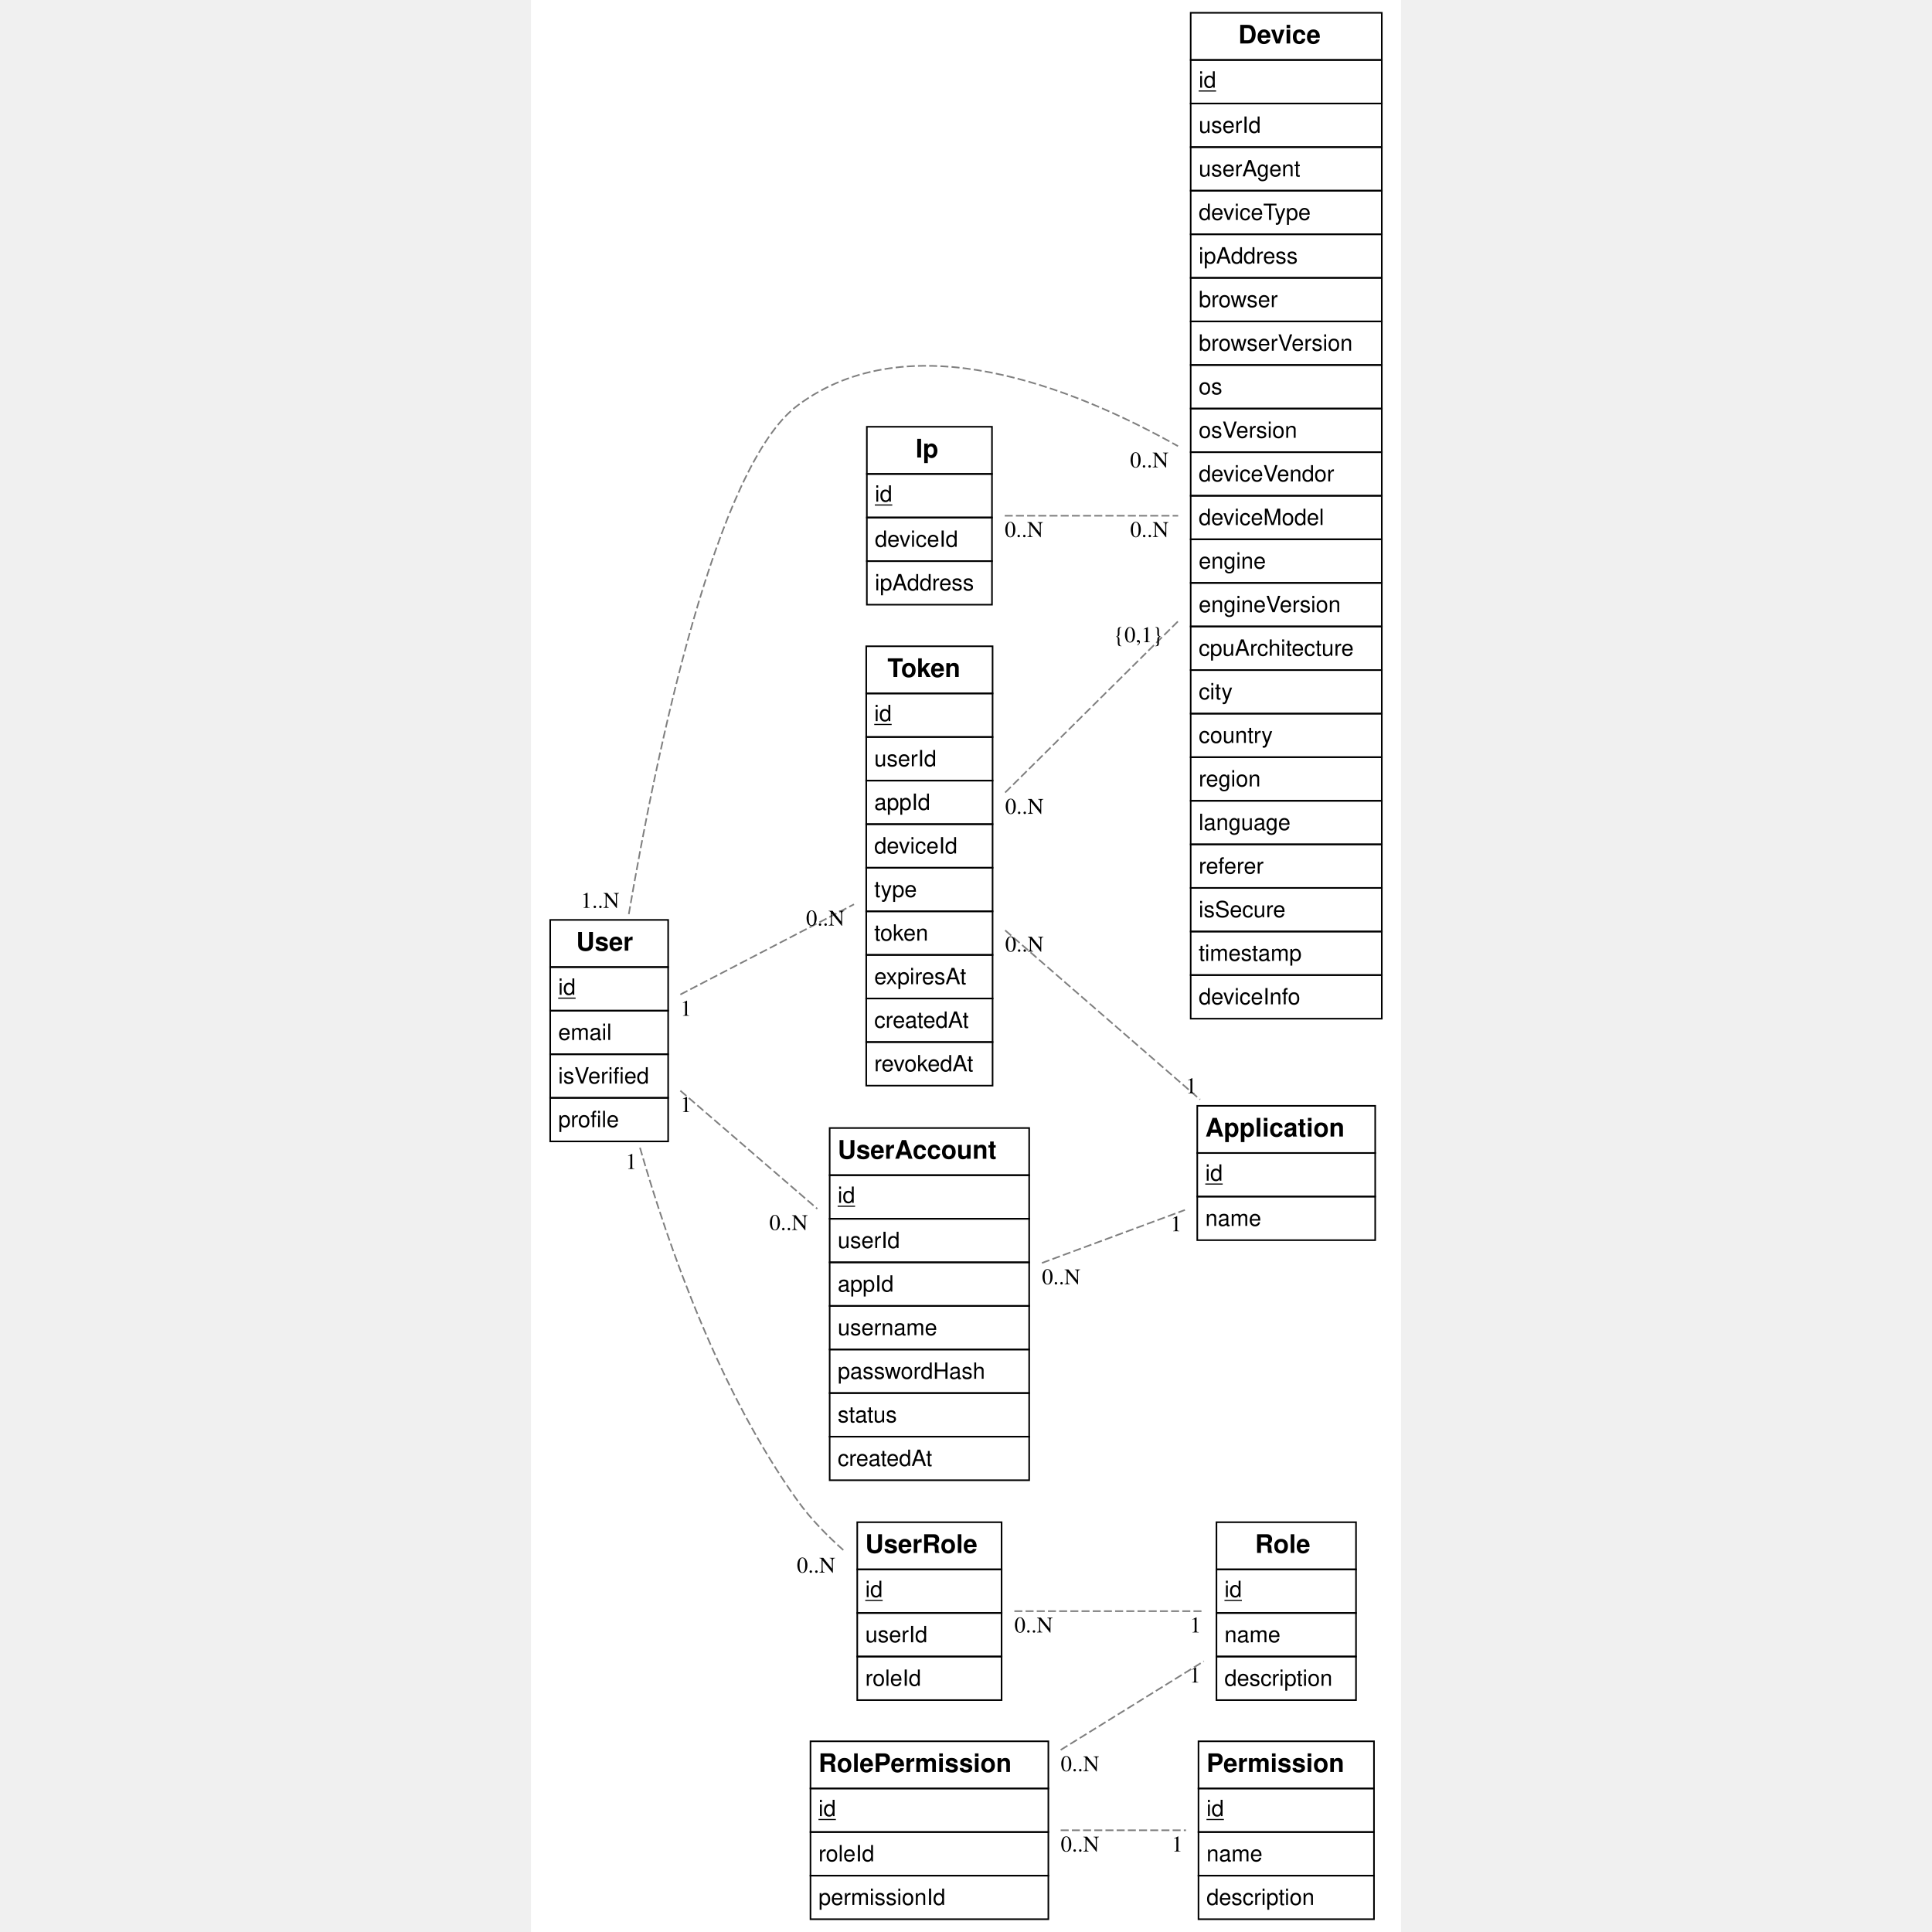
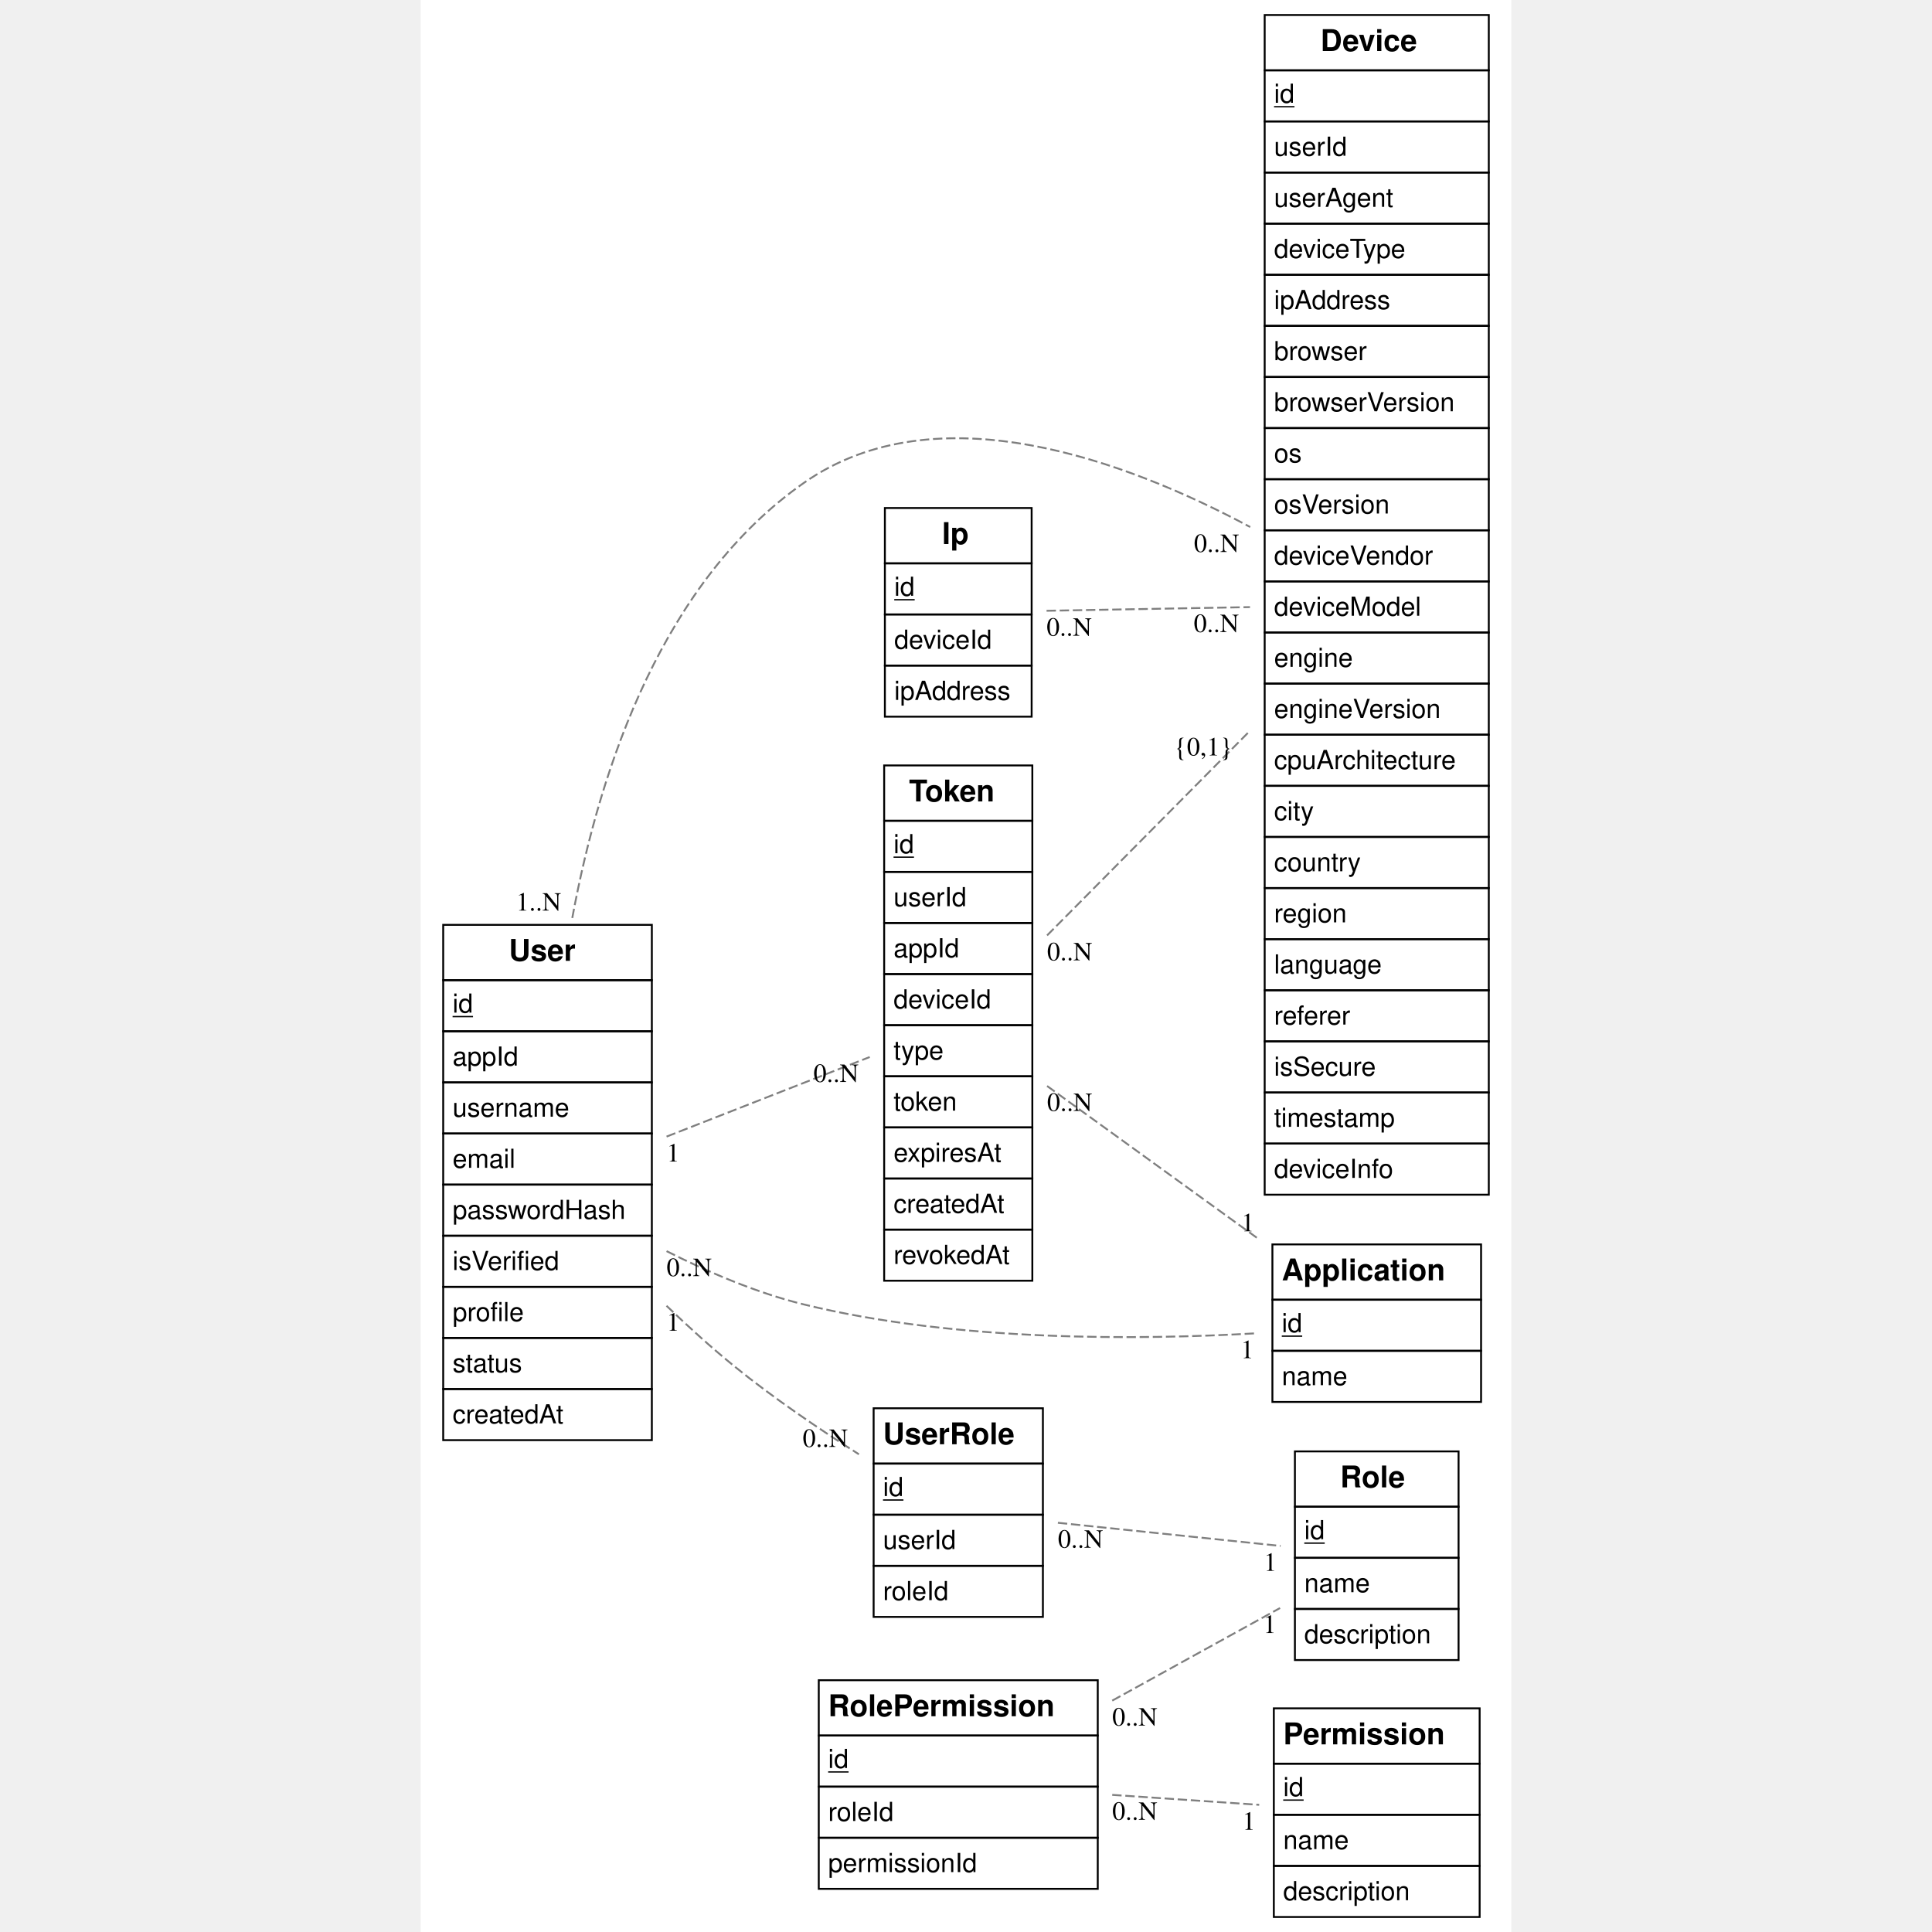
- <svg xmlns="http://www.w3.org/2000/svg" width="1208pt" height="1208pt" viewBox="0.00 0.00 544.00 1208.12">
-   <g id="graph0" class="graph" transform="scale(1 1) rotate(0) translate(4 1204.12)">
-     <polygon fill="white" stroke="none" points="-4,4 -4,-1204.12 540,-1204.12 540,4 -4,4" />
+ <svg xmlns="http://www.w3.org/2000/svg" width="1030pt" height="1030pt" viewBox="0.00 0.00 581.50 1030.12">
+   <g id="graph0" class="graph" transform="scale(1 1) rotate(0) translate(4 1026.12)">
+     <polygon fill="white" stroke="none" points="-4,4 -4,-1026.12 577.5,-1026.12 577.5,4 -4,4" />
    <g id="node1" class="node">
-       <polygon fill="none" stroke="black" points="8,-599.38 8,-628.88 81.75,-628.88 81.75,-599.38 8,-599.38" />
-       <text text-anchor="start" x="24.25" y="-609.67" font-family="Helvetica,sans-Serif" font-weight="bold" font-size="16.00">User</text>
-       <polygon fill="none" stroke="black" points="8,-572.12 8,-599.38 81.75,-599.38 81.75,-572.12 8,-572.12" />
-       <text text-anchor="start" x="13" y="-582.08" font-family="Helvetica,sans-Serif" text-decoration="underline" font-size="14.00">id</text>
-       <polygon fill="none" stroke="black" points="8,-544.88 8,-572.12 81.75,-572.12 81.75,-544.88 8,-544.88" />
-       <text text-anchor="start" x="13" y="-553.83" font-family="Helvetica,sans-Serif" font-size="14.00">email</text>
-       <polygon fill="none" stroke="black" points="8,-517.62 8,-544.88 81.75,-544.88 81.75,-517.62 8,-517.62" />
-       <text text-anchor="start" x="13" y="-526.58" font-family="Helvetica,sans-Serif" font-size="14.00">isVerified</text>
-       <polygon fill="none" stroke="black" points="8,-490.38 8,-517.62 81.75,-517.62 81.75,-490.38 8,-490.38" />
-       <text text-anchor="start" x="13" y="-499.32" font-family="Helvetica,sans-Serif" font-size="14.00">profile</text>
+       <polygon fill="none" stroke="black" points="8,-503.5 8,-533 119.25,-533 119.25,-503.5 8,-503.5" />
+       <text text-anchor="start" x="43" y="-513.8" font-family="Helvetica,sans-Serif" font-weight="bold" font-size="16.00">User</text>
+       <polygon fill="none" stroke="black" points="8,-476.25 8,-503.5 119.25,-503.5 119.25,-476.25 8,-476.25" />
+       <text text-anchor="start" x="13" y="-486.2" font-family="Helvetica,sans-Serif" text-decoration="underline" font-size="14.00">id</text>
+       <polygon fill="none" stroke="black" points="8,-449 8,-476.25 119.25,-476.25 119.25,-449 8,-449" />
+       <text text-anchor="start" x="13" y="-457.95" font-family="Helvetica,sans-Serif" font-size="14.00">appId</text>
+       <polygon fill="none" stroke="black" points="8,-421.75 8,-449 119.25,-449 119.25,-421.75 8,-421.75" />
+       <text text-anchor="start" x="13" y="-430.7" font-family="Helvetica,sans-Serif" font-size="14.00">username</text>
+       <polygon fill="none" stroke="black" points="8,-394.5 8,-421.75 119.25,-421.75 119.25,-394.5 8,-394.5" />
+       <text text-anchor="start" x="13" y="-403.45" font-family="Helvetica,sans-Serif" font-size="14.00">email</text>
+       <polygon fill="none" stroke="black" points="8,-367.25 8,-394.5 119.25,-394.5 119.25,-367.25 8,-367.25" />
+       <text text-anchor="start" x="13" y="-376.2" font-family="Helvetica,sans-Serif" font-size="14.00">passwordHash</text>
+       <polygon fill="none" stroke="black" points="8,-340 8,-367.25 119.25,-367.25 119.25,-340 8,-340" />
+       <text text-anchor="start" x="13" y="-348.95" font-family="Helvetica,sans-Serif" font-size="14.00">isVerified</text>
+       <polygon fill="none" stroke="black" points="8,-312.75 8,-340 119.25,-340 119.25,-312.75 8,-312.75" />
+       <text text-anchor="start" x="13" y="-321.7" font-family="Helvetica,sans-Serif" font-size="14.00">profile</text>
+       <polygon fill="none" stroke="black" points="8,-285.5 8,-312.75 119.25,-312.75 119.25,-285.5 8,-285.5" />
+       <text text-anchor="start" x="13" y="-294.45" font-family="Helvetica,sans-Serif" font-size="14.00">status</text>
+       <polygon fill="none" stroke="black" points="8,-258.25 8,-285.5 119.25,-285.5 119.25,-258.25 8,-258.25" />
+       <text text-anchor="start" x="13" y="-267.2" font-family="Helvetica,sans-Serif" font-size="14.00">createdAt</text>
    </g>
    <g id="node2" class="node">
-       <polygon fill="none" stroke="black" points="205.62,-770.5 205.62,-800 284.62,-800 284.62,-770.5 205.62,-770.5" />
-       <text text-anchor="start" x="218.88" y="-780.8" font-family="Helvetica,sans-Serif" font-weight="bold" font-size="16.00">Token</text>
-       <polygon fill="none" stroke="black" points="205.62,-743.25 205.62,-770.5 284.62,-770.5 284.62,-743.25 205.62,-743.25" />
-       <text text-anchor="start" x="210.62" y="-753.2" font-family="Helvetica,sans-Serif" text-decoration="underline" font-size="14.00">id</text>
-       <polygon fill="none" stroke="black" points="205.62,-716 205.62,-743.25 284.62,-743.25 284.62,-716 205.62,-716" />
-       <text text-anchor="start" x="210.62" y="-724.95" font-family="Helvetica,sans-Serif" font-size="14.00">userId</text>
-       <polygon fill="none" stroke="black" points="205.62,-688.75 205.62,-716 284.62,-716 284.62,-688.75 205.62,-688.75" />
-       <text text-anchor="start" x="210.62" y="-697.7" font-family="Helvetica,sans-Serif" font-size="14.00">appId</text>
-       <polygon fill="none" stroke="black" points="205.62,-661.5 205.62,-688.75 284.62,-688.75 284.62,-661.5 205.62,-661.5" />
-       <text text-anchor="start" x="210.62" y="-670.45" font-family="Helvetica,sans-Serif" font-size="14.00">deviceId</text>
-       <polygon fill="none" stroke="black" points="205.62,-634.25 205.62,-661.5 284.62,-661.5 284.62,-634.25 205.62,-634.25" />
-       <text text-anchor="start" x="210.62" y="-643.2" font-family="Helvetica,sans-Serif" font-size="14.00">type</text>
-       <polygon fill="none" stroke="black" points="205.62,-607 205.62,-634.25 284.62,-634.25 284.62,-607 205.62,-607" />
-       <text text-anchor="start" x="210.62" y="-615.95" font-family="Helvetica,sans-Serif" font-size="14.00">token</text>
-       <polygon fill="none" stroke="black" points="205.62,-579.75 205.62,-607 284.62,-607 284.62,-579.75 205.62,-579.75" />
-       <text text-anchor="start" x="210.62" y="-588.7" font-family="Helvetica,sans-Serif" font-size="14.00">expiresAt</text>
-       <polygon fill="none" stroke="black" points="205.62,-552.5 205.62,-579.75 284.62,-579.75 284.62,-552.5 205.62,-552.5" />
-       <text text-anchor="start" x="210.62" y="-561.45" font-family="Helvetica,sans-Serif" font-size="14.00">createdAt</text>
-       <polygon fill="none" stroke="black" points="205.62,-525.25 205.62,-552.5 284.62,-552.5 284.62,-525.25 205.62,-525.25" />
-       <text text-anchor="start" x="210.62" y="-534.2" font-family="Helvetica,sans-Serif" font-size="14.00">revokedAt</text>
+       <polygon fill="none" stroke="black" points="243.12,-588.5 243.12,-618 322.12,-618 322.12,-588.5 243.12,-588.5" />
+       <text text-anchor="start" x="256.38" y="-598.8" font-family="Helvetica,sans-Serif" font-weight="bold" font-size="16.00">Token</text>
+       <polygon fill="none" stroke="black" points="243.12,-561.25 243.12,-588.5 322.12,-588.5 322.12,-561.25 243.12,-561.25" />
+       <text text-anchor="start" x="248.12" y="-571.2" font-family="Helvetica,sans-Serif" text-decoration="underline" font-size="14.00">id</text>
+       <polygon fill="none" stroke="black" points="243.12,-534 243.12,-561.25 322.12,-561.25 322.12,-534 243.12,-534" />
+       <text text-anchor="start" x="248.12" y="-542.95" font-family="Helvetica,sans-Serif" font-size="14.00">userId</text>
+       <polygon fill="none" stroke="black" points="243.12,-506.75 243.12,-534 322.12,-534 322.12,-506.75 243.12,-506.75" />
+       <text text-anchor="start" x="248.12" y="-515.7" font-family="Helvetica,sans-Serif" font-size="14.00">appId</text>
+       <polygon fill="none" stroke="black" points="243.12,-479.5 243.12,-506.75 322.12,-506.75 322.12,-479.5 243.12,-479.5" />
+       <text text-anchor="start" x="248.12" y="-488.45" font-family="Helvetica,sans-Serif" font-size="14.00">deviceId</text>
+       <polygon fill="none" stroke="black" points="243.12,-452.25 243.12,-479.5 322.12,-479.5 322.12,-452.25 243.12,-452.25" />
+       <text text-anchor="start" x="248.12" y="-461.2" font-family="Helvetica,sans-Serif" font-size="14.00">type</text>
+       <polygon fill="none" stroke="black" points="243.12,-425 243.12,-452.25 322.12,-452.25 322.12,-425 243.12,-425" />
+       <text text-anchor="start" x="248.12" y="-433.95" font-family="Helvetica,sans-Serif" font-size="14.00">token</text>
+       <polygon fill="none" stroke="black" points="243.12,-397.75 243.12,-425 322.12,-425 322.12,-397.75 243.12,-397.75" />
+       <text text-anchor="start" x="248.12" y="-406.7" font-family="Helvetica,sans-Serif" font-size="14.00">expiresAt</text>
+       <polygon fill="none" stroke="black" points="243.12,-370.5 243.12,-397.75 322.12,-397.75 322.12,-370.5 243.12,-370.5" />
+       <text text-anchor="start" x="248.12" y="-379.45" font-family="Helvetica,sans-Serif" font-size="14.00">createdAt</text>
+       <polygon fill="none" stroke="black" points="243.12,-343.25 243.12,-370.5 322.12,-370.5 322.12,-343.25 243.12,-343.25" />
+       <text text-anchor="start" x="248.12" y="-352.2" font-family="Helvetica,sans-Serif" font-size="14.00">revokedAt</text>
+     </g>
+     <g id="edge5" class="edge">
+       <path fill="none" stroke="#7f7f7f" stroke-dasharray="5,2" d="M127.1,-420.1C161.66,-433.63 203.86,-450.16 235.42,-462.53" />
+       <text text-anchor="start" x="205.42" y="-449.23" font-family="Times,serif" font-size="14.00">0..N</text>
+       <text text-anchor="start" x="127.1" y="-406.8" font-family="Times,serif" font-size="14.00">1</text>
+     </g>
+     <g id="node3" class="node">
+       <polygon fill="none" stroke="black" points="446,-988.62 446,-1018.12 565.5,-1018.12 565.5,-988.62 446,-988.62" />
+       <text text-anchor="start" x="475.75" y="-998.92" font-family="Helvetica,sans-Serif" font-weight="bold" font-size="16.00">Device</text>
+       <polygon fill="none" stroke="black" points="446,-961.38 446,-988.62 565.5,-988.62 565.5,-961.38 446,-961.38" />
+       <text text-anchor="start" x="451" y="-971.33" font-family="Helvetica,sans-Serif" text-decoration="underline" font-size="14.00">id</text>
+       <polygon fill="none" stroke="black" points="446,-934.12 446,-961.38 565.5,-961.38 565.5,-934.12 446,-934.12" />
+       <text text-anchor="start" x="451" y="-943.08" font-family="Helvetica,sans-Serif" font-size="14.00">userId</text>
+       <polygon fill="none" stroke="black" points="446,-906.88 446,-934.12 565.5,-934.12 565.5,-906.88 446,-906.88" />
+       <text text-anchor="start" x="451" y="-915.83" font-family="Helvetica,sans-Serif" font-size="14.00">userAgent</text>
+       <polygon fill="none" stroke="black" points="446,-879.62 446,-906.88 565.5,-906.88 565.5,-879.62 446,-879.62" />
+       <text text-anchor="start" x="451" y="-888.58" font-family="Helvetica,sans-Serif" font-size="14.00">deviceType</text>
+       <polygon fill="none" stroke="black" points="446,-852.38 446,-879.62 565.5,-879.62 565.5,-852.38 446,-852.38" />
+       <text text-anchor="start" x="451" y="-861.33" font-family="Helvetica,sans-Serif" font-size="14.00">ipAddress</text>
+       <polygon fill="none" stroke="black" points="446,-825.12 446,-852.38 565.5,-852.38 565.5,-825.12 446,-825.12" />
+       <text text-anchor="start" x="451" y="-834.08" font-family="Helvetica,sans-Serif" font-size="14.00">browser</text>
+       <polygon fill="none" stroke="black" points="446,-797.88 446,-825.12 565.5,-825.12 565.5,-797.88 446,-797.88" />
+       <text text-anchor="start" x="451" y="-806.83" font-family="Helvetica,sans-Serif" font-size="14.00">browserVersion</text>
+       <polygon fill="none" stroke="black" points="446,-770.62 446,-797.88 565.5,-797.88 565.5,-770.62 446,-770.62" />
+       <text text-anchor="start" x="451" y="-779.58" font-family="Helvetica,sans-Serif" font-size="14.00">os</text>
+       <polygon fill="none" stroke="black" points="446,-743.38 446,-770.62 565.5,-770.62 565.5,-743.38 446,-743.38" />
+       <text text-anchor="start" x="451" y="-752.33" font-family="Helvetica,sans-Serif" font-size="14.00">osVersion</text>
+       <polygon fill="none" stroke="black" points="446,-716.12 446,-743.38 565.5,-743.38 565.5,-716.12 446,-716.12" />
+       <text text-anchor="start" x="451" y="-725.08" font-family="Helvetica,sans-Serif" font-size="14.00">deviceVendor</text>
+       <polygon fill="none" stroke="black" points="446,-688.88 446,-716.12 565.5,-716.12 565.5,-688.88 446,-688.88" />
+       <text text-anchor="start" x="451" y="-697.83" font-family="Helvetica,sans-Serif" font-size="14.00">deviceModel</text>
+       <polygon fill="none" stroke="black" points="446,-661.62 446,-688.88 565.5,-688.88 565.5,-661.62 446,-661.62" />
+       <text text-anchor="start" x="451" y="-670.58" font-family="Helvetica,sans-Serif" font-size="14.00">engine</text>
+       <polygon fill="none" stroke="black" points="446,-634.38 446,-661.62 565.5,-661.62 565.5,-634.38 446,-634.38" />
+       <text text-anchor="start" x="451" y="-643.33" font-family="Helvetica,sans-Serif" font-size="14.00">engineVersion</text>
+       <polygon fill="none" stroke="black" points="446,-607.12 446,-634.38 565.5,-634.38 565.5,-607.12 446,-607.12" />
+       <text text-anchor="start" x="451" y="-616.08" font-family="Helvetica,sans-Serif" font-size="14.00">cpuArchitecture</text>
+       <polygon fill="none" stroke="black" points="446,-579.88 446,-607.12 565.5,-607.12 565.5,-579.88 446,-579.88" />
+       <text text-anchor="start" x="451" y="-588.83" font-family="Helvetica,sans-Serif" font-size="14.00">city</text>
+       <polygon fill="none" stroke="black" points="446,-552.62 446,-579.88 565.5,-579.88 565.5,-552.62 446,-552.62" />
+       <text text-anchor="start" x="451" y="-561.58" font-family="Helvetica,sans-Serif" font-size="14.00">country</text>
+       <polygon fill="none" stroke="black" points="446,-525.38 446,-552.62 565.5,-552.62 565.5,-525.38 446,-525.38" />
+       <text text-anchor="start" x="451" y="-534.33" font-family="Helvetica,sans-Serif" font-size="14.00">region</text>
+       <polygon fill="none" stroke="black" points="446,-498.12 446,-525.38 565.5,-525.38 565.5,-498.12 446,-498.12" />
+       <text text-anchor="start" x="451" y="-507.07" font-family="Helvetica,sans-Serif" font-size="14.00">language</text>
+       <polygon fill="none" stroke="black" points="446,-470.88 446,-498.12 565.5,-498.12 565.5,-470.88 446,-470.88" />
+       <text text-anchor="start" x="451" y="-479.82" font-family="Helvetica,sans-Serif" font-size="14.00">referer</text>
+       <polygon fill="none" stroke="black" points="446,-443.62 446,-470.88 565.5,-470.88 565.5,-443.62 446,-443.62" />
+       <text text-anchor="start" x="451" y="-452.57" font-family="Helvetica,sans-Serif" font-size="14.00">isSecure</text>
+       <polygon fill="none" stroke="black" points="446,-416.38 446,-443.62 565.5,-443.62 565.5,-416.38 446,-416.38" />
+       <text text-anchor="start" x="451" y="-425.32" font-family="Helvetica,sans-Serif" font-size="14.00">timestamp</text>
+       <polygon fill="none" stroke="black" points="446,-389.12 446,-416.38 565.5,-416.38 565.5,-389.12 446,-389.12" />
+       <text text-anchor="start" x="451" y="-398.07" font-family="Helvetica,sans-Serif" font-size="14.00">deviceInfo</text>
+     </g>
+     <g id="edge3" class="edge">
+       <path fill="none" stroke="#7f7f7f" stroke-dasharray="5,2" d="M76.82,-536.66C92.02,-618.91 125.75,-716.44 200.25,-768.62 271.09,-818.24 372.33,-780.45 438.29,-745.12" />
+       <text text-anchor="start" x="408.29" y="-731.82" font-family="Times,serif" font-size="14.00">0..N</text>
+       <text text-anchor="start" x="46.82" y="-540.61" font-family="Times,serif" font-size="14.00">1..N</text>
+     </g>
+     <g id="node5" class="node">
+       <polygon fill="none" stroke="black" points="450.12,-333.12 450.12,-362.62 561.38,-362.62 561.38,-333.12 450.12,-333.12" />
+       <text text-anchor="start" x="455.12" y="-343.43" font-family="Helvetica,sans-Serif" font-weight="bold" font-size="16.00">Application</text>
+       <polygon fill="none" stroke="black" points="450.12,-305.88 450.12,-333.12 561.38,-333.12 561.38,-305.88 450.12,-305.88" />
+       <text text-anchor="start" x="455.12" y="-315.82" font-family="Helvetica,sans-Serif" text-decoration="underline" font-size="14.00">id</text>
+       <polygon fill="none" stroke="black" points="450.12,-278.62 450.12,-305.88 561.38,-305.88 561.38,-278.62 450.12,-278.62" />
+       <text text-anchor="start" x="455.12" y="-287.57" font-family="Helvetica,sans-Serif" font-size="14.00">name</text>
+     </g>
+     <g id="edge10" class="edge">
+       <path fill="none" stroke="#7f7f7f" stroke-dasharray="5,2" d="M127.1,-359.03C149.43,-347.77 175.27,-336.74 200.25,-330.62 282.07,-310.61 379.93,-311.63 442.21,-315.26" />
+       <text text-anchor="start" x="433.21" y="-301.96" font-family="Times,serif" font-size="14.00">1</text>
+       <text text-anchor="start" x="127.1" y="-345.73" font-family="Times,serif" font-size="14.00">0..N</text>
+     </g>
+     <g id="node8" class="node">
+       <polygon fill="none" stroke="black" points="237.5,-245.75 237.5,-275.25 327.75,-275.25 327.75,-245.75 237.5,-245.75" />
+       <text text-anchor="start" x="242.5" y="-256.05" font-family="Helvetica,sans-Serif" font-weight="bold" font-size="16.00">UserRole</text>
+       <polygon fill="none" stroke="black" points="237.5,-218.5 237.5,-245.75 327.75,-245.75 327.75,-218.5 237.5,-218.5" />
+       <text text-anchor="start" x="242.5" y="-228.45" font-family="Helvetica,sans-Serif" text-decoration="underline" font-size="14.00">id</text>
+       <polygon fill="none" stroke="black" points="237.5,-191.25 237.5,-218.5 327.75,-218.5 327.75,-191.25 237.5,-191.25" />
+       <text text-anchor="start" x="242.5" y="-200.2" font-family="Helvetica,sans-Serif" font-size="14.00">userId</text>
+       <polygon fill="none" stroke="black" points="237.5,-164 237.5,-191.25 327.75,-191.25 327.75,-164 237.5,-164" />
+       <text text-anchor="start" x="242.5" y="-172.95" font-family="Helvetica,sans-Serif" font-size="14.00">roleId</text>
    </g>
    <g id="edge6" class="edge">
-       <path fill="none" stroke="#7f7f7f" stroke-dasharray="5,2" d="M89.38,-582.23C121.52,-598.93 165.2,-621.62 197.96,-638.64" />
-       <text text-anchor="start" x="167.96" y="-625.34" font-family="Times,serif" font-size="14.00">0..N</text>
-       <text text-anchor="start" x="89.38" y="-568.93" font-family="Times,serif" font-size="14.00">1</text>
-     </g>
-     <g id="node3" class="node">
-       <polygon fill="none" stroke="black" points="408.5,-1166.62 408.5,-1196.12 528,-1196.12 528,-1166.62 408.5,-1166.62" />
-       <text text-anchor="start" x="438.25" y="-1176.92" font-family="Helvetica,sans-Serif" font-weight="bold" font-size="16.00">Device</text>
-       <polygon fill="none" stroke="black" points="408.5,-1139.38 408.5,-1166.62 528,-1166.62 528,-1139.38 408.5,-1139.38" />
-       <text text-anchor="start" x="413.5" y="-1149.33" font-family="Helvetica,sans-Serif" text-decoration="underline" font-size="14.00">id</text>
-       <polygon fill="none" stroke="black" points="408.5,-1112.12 408.5,-1139.38 528,-1139.38 528,-1112.12 408.5,-1112.12" />
-       <text text-anchor="start" x="413.5" y="-1121.08" font-family="Helvetica,sans-Serif" font-size="14.00">userId</text>
-       <polygon fill="none" stroke="black" points="408.5,-1084.88 408.5,-1112.12 528,-1112.12 528,-1084.88 408.5,-1084.88" />
-       <text text-anchor="start" x="413.5" y="-1093.83" font-family="Helvetica,sans-Serif" font-size="14.00">userAgent</text>
-       <polygon fill="none" stroke="black" points="408.5,-1057.62 408.5,-1084.88 528,-1084.88 528,-1057.62 408.5,-1057.62" />
-       <text text-anchor="start" x="413.5" y="-1066.58" font-family="Helvetica,sans-Serif" font-size="14.00">deviceType</text>
-       <polygon fill="none" stroke="black" points="408.5,-1030.38 408.5,-1057.62 528,-1057.62 528,-1030.38 408.5,-1030.38" />
-       <text text-anchor="start" x="413.5" y="-1039.33" font-family="Helvetica,sans-Serif" font-size="14.00">ipAddress</text>
-       <polygon fill="none" stroke="black" points="408.5,-1003.12 408.5,-1030.38 528,-1030.38 528,-1003.12 408.5,-1003.12" />
-       <text text-anchor="start" x="413.5" y="-1012.08" font-family="Helvetica,sans-Serif" font-size="14.00">browser</text>
-       <polygon fill="none" stroke="black" points="408.5,-975.88 408.5,-1003.12 528,-1003.12 528,-975.88 408.5,-975.88" />
-       <text text-anchor="start" x="413.5" y="-984.83" font-family="Helvetica,sans-Serif" font-size="14.00">browserVersion</text>
-       <polygon fill="none" stroke="black" points="408.5,-948.62 408.5,-975.88 528,-975.88 528,-948.62 408.5,-948.62" />
-       <text text-anchor="start" x="413.5" y="-957.58" font-family="Helvetica,sans-Serif" font-size="14.00">os</text>
-       <polygon fill="none" stroke="black" points="408.5,-921.38 408.5,-948.62 528,-948.62 528,-921.38 408.5,-921.38" />
-       <text text-anchor="start" x="413.5" y="-930.33" font-family="Helvetica,sans-Serif" font-size="14.00">osVersion</text>
-       <polygon fill="none" stroke="black" points="408.5,-894.12 408.5,-921.38 528,-921.38 528,-894.12 408.5,-894.12" />
-       <text text-anchor="start" x="413.5" y="-903.08" font-family="Helvetica,sans-Serif" font-size="14.00">deviceVendor</text>
-       <polygon fill="none" stroke="black" points="408.5,-866.88 408.5,-894.12 528,-894.12 528,-866.88 408.5,-866.88" />
-       <text text-anchor="start" x="413.5" y="-875.83" font-family="Helvetica,sans-Serif" font-size="14.00">deviceModel</text>
-       <polygon fill="none" stroke="black" points="408.5,-839.62 408.5,-866.88 528,-866.88 528,-839.62 408.5,-839.62" />
-       <text text-anchor="start" x="413.5" y="-848.58" font-family="Helvetica,sans-Serif" font-size="14.00">engine</text>
-       <polygon fill="none" stroke="black" points="408.5,-812.38 408.5,-839.62 528,-839.62 528,-812.38 408.5,-812.38" />
-       <text text-anchor="start" x="413.5" y="-821.33" font-family="Helvetica,sans-Serif" font-size="14.00">engineVersion</text>
-       <polygon fill="none" stroke="black" points="408.5,-785.12 408.5,-812.38 528,-812.38 528,-785.12 408.5,-785.12" />
-       <text text-anchor="start" x="413.5" y="-794.08" font-family="Helvetica,sans-Serif" font-size="14.00">cpuArchitecture</text>
-       <polygon fill="none" stroke="black" points="408.5,-757.88 408.5,-785.12 528,-785.12 528,-757.88 408.5,-757.88" />
-       <text text-anchor="start" x="413.5" y="-766.83" font-family="Helvetica,sans-Serif" font-size="14.00">city</text>
-       <polygon fill="none" stroke="black" points="408.5,-730.62 408.5,-757.88 528,-757.88 528,-730.62 408.5,-730.62" />
-       <text text-anchor="start" x="413.5" y="-739.58" font-family="Helvetica,sans-Serif" font-size="14.00">country</text>
-       <polygon fill="none" stroke="black" points="408.5,-703.38 408.5,-730.62 528,-730.62 528,-703.38 408.5,-703.38" />
-       <text text-anchor="start" x="413.5" y="-712.33" font-family="Helvetica,sans-Serif" font-size="14.00">region</text>
-       <polygon fill="none" stroke="black" points="408.5,-676.12 408.5,-703.38 528,-703.38 528,-676.12 408.5,-676.12" />
-       <text text-anchor="start" x="413.5" y="-685.08" font-family="Helvetica,sans-Serif" font-size="14.00">language</text>
-       <polygon fill="none" stroke="black" points="408.5,-648.88 408.5,-676.12 528,-676.12 528,-648.88 408.5,-648.88" />
-       <text text-anchor="start" x="413.5" y="-657.83" font-family="Helvetica,sans-Serif" font-size="14.00">referer</text>
-       <polygon fill="none" stroke="black" points="408.5,-621.62 408.5,-648.88 528,-648.88 528,-621.62 408.5,-621.62" />
-       <text text-anchor="start" x="413.5" y="-630.58" font-family="Helvetica,sans-Serif" font-size="14.00">isSecure</text>
-       <polygon fill="none" stroke="black" points="408.5,-594.38 408.5,-621.62 528,-621.62 528,-594.38 408.5,-594.38" />
-       <text text-anchor="start" x="413.5" y="-603.33" font-family="Helvetica,sans-Serif" font-size="14.00">timestamp</text>
-       <polygon fill="none" stroke="black" points="408.5,-567.12 408.5,-594.38 528,-594.38 528,-567.12 408.5,-567.12" />
-       <text text-anchor="start" x="413.5" y="-576.08" font-family="Helvetica,sans-Serif" font-size="14.00">deviceInfo</text>
-     </g>
-     <g id="edge3" class="edge">
-       <path fill="none" stroke="#7f7f7f" stroke-dasharray="5,2" d="M57.14,-632.48C74.61,-734.71 111.61,-912.54 162.75,-950.62 232.41,-1002.51 334.18,-962.4 400.56,-925.14" />
-       <text text-anchor="start" x="370.56" y="-911.84" font-family="Times,serif" font-size="14.00">0..N</text>
-       <text text-anchor="start" x="27.14" y="-636.43" font-family="Times,serif" font-size="14.00">1..N</text>
-     </g>
-     <g id="node5" class="node">
-       <polygon fill="none" stroke="black" points="182.75,-469.25 182.75,-498.75 307.5,-498.75 307.5,-469.25 182.75,-469.25" />
-       <text text-anchor="start" x="187.75" y="-479.55" font-family="Helvetica,sans-Serif" font-weight="bold" font-size="16.00">UserAccount</text>
-       <polygon fill="none" stroke="black" points="182.75,-442 182.75,-469.25 307.5,-469.25 307.5,-442 182.75,-442" />
-       <text text-anchor="start" x="187.75" y="-451.95" font-family="Helvetica,sans-Serif" text-decoration="underline" font-size="14.00">id</text>
-       <polygon fill="none" stroke="black" points="182.75,-414.75 182.75,-442 307.5,-442 307.5,-414.75 182.75,-414.75" />
-       <text text-anchor="start" x="187.75" y="-423.7" font-family="Helvetica,sans-Serif" font-size="14.00">userId</text>
-       <polygon fill="none" stroke="black" points="182.75,-387.5 182.75,-414.75 307.5,-414.75 307.5,-387.5 182.75,-387.5" />
-       <text text-anchor="start" x="187.75" y="-396.45" font-family="Helvetica,sans-Serif" font-size="14.00">appId</text>
-       <polygon fill="none" stroke="black" points="182.75,-360.25 182.75,-387.5 307.5,-387.5 307.5,-360.25 182.75,-360.25" />
-       <text text-anchor="start" x="187.75" y="-369.2" font-family="Helvetica,sans-Serif" font-size="14.00">username</text>
-       <polygon fill="none" stroke="black" points="182.75,-333 182.75,-360.25 307.5,-360.25 307.5,-333 182.75,-333" />
-       <text text-anchor="start" x="187.75" y="-341.95" font-family="Helvetica,sans-Serif" font-size="14.00">passwordHash</text>
-       <polygon fill="none" stroke="black" points="182.75,-305.75 182.75,-333 307.5,-333 307.5,-305.75 182.75,-305.75" />
-       <text text-anchor="start" x="187.75" y="-314.7" font-family="Helvetica,sans-Serif" font-size="14.00">status</text>
-       <polygon fill="none" stroke="black" points="182.75,-278.5 182.75,-305.75 307.5,-305.75 307.5,-278.5 182.75,-278.5" />
-       <text text-anchor="start" x="187.75" y="-287.45" font-family="Helvetica,sans-Serif" font-size="14.00">createdAt</text>
-     </g>
-     <g id="edge5" class="edge">
-       <path fill="none" stroke="#7f7f7f" stroke-dasharray="5,2" d="M89.38,-522.1C114.46,-500.47 146.55,-472.78 175.01,-448.24" />
-       <text text-anchor="start" x="145.01" y="-434.94" font-family="Times,serif" font-size="14.00">0..N</text>
-       <text text-anchor="start" x="89.38" y="-508.8" font-family="Times,serif" font-size="14.00">1</text>
+       <path fill="none" stroke="#7f7f7f" stroke-dasharray="5,2" d="M127.07,-329.89C138.72,-318.71 151.07,-307.52 163.25,-297.62 183.97,-280.78 208.39,-264.21 229.66,-250.7" />
+       <text text-anchor="start" x="199.66" y="-254.65" font-family="Times,serif" font-size="14.00">0..N</text>
+       <text text-anchor="start" x="127.07" y="-316.59" font-family="Times,serif" font-size="14.00">1</text>
+     </g>
+     <g id="edge1" class="edge">
+       <path fill="none" stroke="#7f7f7f" stroke-dasharray="5,2" d="M329.98,-527.37C361.39,-559.05 403.37,-601.39 438.32,-636.63" />
+       <text text-anchor="start" x="397.82" y="-623.33" font-family="Times,serif" font-size="14.00">{0,1}</text>
+       <text text-anchor="start" x="329.98" y="-514.07" font-family="Times,serif" font-size="14.00">0..N</text>
+     </g>
+     <g id="edge2" class="edge">
+       <path fill="none" stroke="#7f7f7f" stroke-dasharray="5,2" d="M329.98,-447.08C362.65,-423.44 406.78,-391.52 442.51,-365.66" />
+       <text text-anchor="start" x="433.51" y="-369.61" font-family="Times,serif" font-size="14.00">1</text>
+       <text text-anchor="start" x="329.98" y="-433.78" font-family="Times,serif" font-size="14.00">0..N</text>
+     </g>
+     <g id="node4" class="node">
+       <polygon fill="none" stroke="black" points="243.5,-725.75 243.5,-755.25 321.75,-755.25 321.75,-725.75 243.5,-725.75" />
+       <text text-anchor="start" x="274" y="-736.05" font-family="Helvetica,sans-Serif" font-weight="bold" font-size="16.00">Ip</text>
+       <polygon fill="none" stroke="black" points="243.5,-698.5 243.5,-725.75 321.75,-725.75 321.75,-698.5 243.5,-698.5" />
+       <text text-anchor="start" x="248.5" y="-708.45" font-family="Helvetica,sans-Serif" text-decoration="underline" font-size="14.00">id</text>
+       <polygon fill="none" stroke="black" points="243.5,-671.25 243.5,-698.5 321.75,-698.5 321.75,-671.25 243.5,-671.25" />
+       <text text-anchor="start" x="248.5" y="-680.2" font-family="Helvetica,sans-Serif" font-size="14.00">deviceId</text>
+       <polygon fill="none" stroke="black" points="243.5,-644 243.5,-671.25 321.75,-671.25 321.75,-644 243.5,-644" />
+       <text text-anchor="start" x="248.5" y="-652.95" font-family="Helvetica,sans-Serif" font-size="14.00">ipAddress</text>
+     </g>
+     <g id="edge4" class="edge">
+       <path fill="none" stroke="#7f7f7f" stroke-dasharray="5,2" d="M329.71,-700.46C361.1,-701.03 403.15,-701.79 438.17,-702.42" />
+       <text text-anchor="start" x="408.17" y="-689.12" font-family="Times,serif" font-size="14.00">0..N</text>
+       <text text-anchor="start" x="329.71" y="-687.16" font-family="Times,serif" font-size="14.00">0..N</text>
+     </g>
+     <g id="node6" class="node">
+       <polygon fill="none" stroke="black" points="462.12,-222.75 462.12,-252.25 549.38,-252.25 549.38,-222.75 462.12,-222.75" />
+       <text text-anchor="start" x="486.25" y="-233.05" font-family="Helvetica,sans-Serif" font-weight="bold" font-size="16.00">Role</text>
+       <polygon fill="none" stroke="black" points="462.12,-195.5 462.12,-222.75 549.38,-222.75 549.38,-195.5 462.12,-195.5" />
+       <text text-anchor="start" x="467.12" y="-205.45" font-family="Helvetica,sans-Serif" text-decoration="underline" font-size="14.00">id</text>
+       <polygon fill="none" stroke="black" points="462.12,-168.25 462.12,-195.5 549.38,-195.5 549.38,-168.25 462.12,-168.25" />
+       <text text-anchor="start" x="467.12" y="-177.2" font-family="Helvetica,sans-Serif" font-size="14.00">name</text>
+       <polygon fill="none" stroke="black" points="462.12,-141 462.12,-168.25 549.38,-168.25 549.38,-141 462.12,-141" />
+       <text text-anchor="start" x="467.12" y="-149.95" font-family="Helvetica,sans-Serif" font-size="14.00">description</text>
+     </g>
+     <g id="node7" class="node">
+       <polygon fill="none" stroke="black" points="450.88,-85.75 450.88,-115.25 560.62,-115.25 560.62,-85.75 450.88,-85.75" />
+       <text text-anchor="start" x="455.88" y="-96.05" font-family="Helvetica,sans-Serif" font-weight="bold" font-size="16.00">Permission</text>
+       <polygon fill="none" stroke="black" points="450.88,-58.5 450.88,-85.75 560.62,-85.75 560.62,-58.5 450.88,-58.5" />
+       <text text-anchor="start" x="455.88" y="-68.45" font-family="Helvetica,sans-Serif" text-decoration="underline" font-size="14.00">id</text>
+       <polygon fill="none" stroke="black" points="450.88,-31.25 450.88,-58.5 560.62,-58.5 560.62,-31.25 450.88,-31.25" />
+       <text text-anchor="start" x="455.88" y="-40.2" font-family="Helvetica,sans-Serif" font-size="14.00">name</text>
+       <polygon fill="none" stroke="black" points="450.88,-4 450.88,-31.25 560.62,-31.25 560.62,-4 450.88,-4" />
+       <text text-anchor="start" x="455.88" y="-12.95" font-family="Helvetica,sans-Serif" font-size="14.00">description</text>
+     </g>
+     <g id="edge7" class="edge">
+       <path fill="none" stroke="#7f7f7f" stroke-dasharray="5,2" d="M335.75,-214.2C371.63,-210.47 419.03,-205.54 454.5,-201.85" />
+       <text text-anchor="start" x="445.5" y="-188.55" font-family="Times,serif" font-size="14.00">1</text>
+       <text text-anchor="start" x="335.75" y="-200.9" font-family="Times,serif" font-size="14.00">0..N</text>
    </g>
    <g id="node9" class="node">
-       <polygon fill="none" stroke="black" points="200,-222.75 200,-252.25 290.25,-252.25 290.25,-222.75 200,-222.75" />
-       <text text-anchor="start" x="205" y="-233.05" font-family="Helvetica,sans-Serif" font-weight="bold" font-size="16.00">UserRole</text>
-       <polygon fill="none" stroke="black" points="200,-195.5 200,-222.75 290.25,-222.75 290.25,-195.5 200,-195.5" />
-       <text text-anchor="start" x="205" y="-205.45" font-family="Helvetica,sans-Serif" text-decoration="underline" font-size="14.00">id</text>
-       <polygon fill="none" stroke="black" points="200,-168.25 200,-195.5 290.25,-195.5 290.25,-168.25 200,-168.25" />
-       <text text-anchor="start" x="205" y="-177.2" font-family="Helvetica,sans-Serif" font-size="14.00">userId</text>
-       <polygon fill="none" stroke="black" points="200,-141 200,-168.25 290.25,-168.25 290.25,-141 200,-141" />
-       <text text-anchor="start" x="205" y="-149.95" font-family="Helvetica,sans-Serif" font-size="14.00">roleId</text>
-     </g>
-     <g id="edge7" class="edge">
-       <path fill="none" stroke="#7f7f7f" stroke-dasharray="5,2" d="M64.13,-486.44C82.18,-423.77 114.2,-333.21 162.75,-265.62 170.96,-254.19 181.47,-243.47 192.19,-234.03" />
-       <text text-anchor="start" x="162.19" y="-220.73" font-family="Times,serif" font-size="14.00">0..N</text>
-       <text text-anchor="start" x="55.13" y="-473.14" font-family="Times,serif" font-size="14.00">1</text>
-     </g>
-     <g id="edge1" class="edge">
-       <path fill="none" stroke="#7f7f7f" stroke-dasharray="5,2" d="M292.48,-708.53C323.89,-739.64 365.87,-781.22 400.82,-815.83" />
-       <text text-anchor="start" x="360.32" y="-802.53" font-family="Times,serif" font-size="14.00">{0,1}</text>
-       <text text-anchor="start" x="292.48" y="-695.23" font-family="Times,serif" font-size="14.00">0..N</text>
-     </g>
-     <g id="node6" class="node">
-       <polygon fill="none" stroke="black" points="412.62,-483.12 412.62,-512.62 523.88,-512.62 523.88,-483.12 412.62,-483.12" />
-       <text text-anchor="start" x="417.62" y="-493.43" font-family="Helvetica,sans-Serif" font-weight="bold" font-size="16.00">Application</text>
-       <polygon fill="none" stroke="black" points="412.62,-455.88 412.62,-483.12 523.88,-483.12 523.88,-455.88 412.62,-455.88" />
-       <text text-anchor="start" x="417.62" y="-465.82" font-family="Helvetica,sans-Serif" text-decoration="underline" font-size="14.00">id</text>
-       <polygon fill="none" stroke="black" points="412.62,-428.62 412.62,-455.88 523.88,-455.88 523.88,-428.62 412.62,-428.62" />
-       <text text-anchor="start" x="417.62" y="-437.57" font-family="Helvetica,sans-Serif" font-size="14.00">name</text>
-     </g>
-     <g id="edge2" class="edge">
-       <path fill="none" stroke="#7f7f7f" stroke-dasharray="5,2" d="M292.48,-622.38C328.07,-591.48 377.23,-548.78 414.36,-516.55" />
-       <text text-anchor="start" x="405.36" y="-520.5" font-family="Times,serif" font-size="14.00">1</text>
-       <text text-anchor="start" x="292.48" y="-609.08" font-family="Times,serif" font-size="14.00">0..N</text>
-     </g>
-     <g id="node4" class="node">
-       <polygon fill="none" stroke="black" points="206,-907.75 206,-937.25 284.25,-937.25 284.25,-907.75 206,-907.75" />
-       <text text-anchor="start" x="236.5" y="-918.05" font-family="Helvetica,sans-Serif" font-weight="bold" font-size="16.00">Ip</text>
-       <polygon fill="none" stroke="black" points="206,-880.5 206,-907.75 284.25,-907.75 284.25,-880.5 206,-880.5" />
-       <text text-anchor="start" x="211" y="-890.45" font-family="Helvetica,sans-Serif" text-decoration="underline" font-size="14.00">id</text>
-       <polygon fill="none" stroke="black" points="206,-853.25 206,-880.5 284.25,-880.5 284.25,-853.25 206,-853.25" />
-       <text text-anchor="start" x="211" y="-862.2" font-family="Helvetica,sans-Serif" font-size="14.00">deviceId</text>
-       <polygon fill="none" stroke="black" points="206,-826 206,-853.25 284.25,-853.25 284.25,-826 206,-826" />
-       <text text-anchor="start" x="211" y="-834.95" font-family="Helvetica,sans-Serif" font-size="14.00">ipAddress</text>
-     </g>
-     <g id="edge4" class="edge">
-       <path fill="none" stroke="#7f7f7f" stroke-dasharray="5,2" d="M292.21,-881.62C323.6,-881.62 365.65,-881.62 400.67,-881.62" />
-       <text text-anchor="start" x="370.67" y="-868.33" font-family="Times,serif" font-size="14.00">0..N</text>
-       <text text-anchor="start" x="292.21" y="-868.33" font-family="Times,serif" font-size="14.00">0..N</text>
-     </g>
-     <g id="edge11" class="edge">
-       <path fill="none" stroke="#7f7f7f" stroke-dasharray="5,2" d="M315.48,-414.35C344.11,-424.96 377.03,-437.17 404.88,-447.5" />
-       <text text-anchor="start" x="395.88" y="-434.2" font-family="Times,serif" font-size="14.00">1</text>
-       <text text-anchor="start" x="315.48" y="-401.05" font-family="Times,serif" font-size="14.00">0..N</text>
-     </g>
-     <g id="node7" class="node">
-       <polygon fill="none" stroke="black" points="424.62,-222.75 424.62,-252.25 511.88,-252.25 511.88,-222.75 424.62,-222.75" />
-       <text text-anchor="start" x="448.75" y="-233.05" font-family="Helvetica,sans-Serif" font-weight="bold" font-size="16.00">Role</text>
-       <polygon fill="none" stroke="black" points="424.62,-195.5 424.62,-222.75 511.88,-222.75 511.88,-195.5 424.62,-195.5" />
-       <text text-anchor="start" x="429.62" y="-205.45" font-family="Helvetica,sans-Serif" text-decoration="underline" font-size="14.00">id</text>
-       <polygon fill="none" stroke="black" points="424.62,-168.25 424.62,-195.5 511.88,-195.5 511.88,-168.25 424.62,-168.25" />
-       <text text-anchor="start" x="429.62" y="-177.2" font-family="Helvetica,sans-Serif" font-size="14.00">name</text>
-       <polygon fill="none" stroke="black" points="424.62,-141 424.62,-168.25 511.88,-168.25 511.88,-141 424.62,-141" />
-       <text text-anchor="start" x="429.62" y="-149.95" font-family="Helvetica,sans-Serif" font-size="14.00">description</text>
-     </g>
-     <g id="node8" class="node">
-       <polygon fill="none" stroke="black" points="413.38,-85.75 413.38,-115.25 523.12,-115.25 523.12,-85.75 413.38,-85.75" />
-       <text text-anchor="start" x="418.38" y="-96.05" font-family="Helvetica,sans-Serif" font-weight="bold" font-size="16.00">Permission</text>
-       <polygon fill="none" stroke="black" points="413.38,-58.5 413.38,-85.75 523.12,-85.75 523.12,-58.5 413.38,-58.5" />
-       <text text-anchor="start" x="418.38" y="-68.45" font-family="Helvetica,sans-Serif" text-decoration="underline" font-size="14.00">id</text>
-       <polygon fill="none" stroke="black" points="413.38,-31.25 413.38,-58.5 523.12,-58.5 523.12,-31.25 413.38,-31.25" />
-       <text text-anchor="start" x="418.38" y="-40.2" font-family="Helvetica,sans-Serif" font-size="14.00">name</text>
-       <polygon fill="none" stroke="black" points="413.38,-4 413.38,-31.25 523.12,-31.25 523.12,-4 413.38,-4" />
-       <text text-anchor="start" x="418.38" y="-12.95" font-family="Helvetica,sans-Serif" font-size="14.00">description</text>
+       <polygon fill="none" stroke="black" points="208.25,-100.75 208.25,-130.25 357,-130.25 357,-100.75 208.25,-100.75" />
+       <text text-anchor="start" x="213.25" y="-111.05" font-family="Helvetica,sans-Serif" font-weight="bold" font-size="16.00">RolePermission</text>
+       <polygon fill="none" stroke="black" points="208.25,-73.5 208.25,-100.75 357,-100.75 357,-73.5 208.25,-73.5" />
+       <text text-anchor="start" x="213.25" y="-83.45" font-family="Helvetica,sans-Serif" text-decoration="underline" font-size="14.00">id</text>
+       <polygon fill="none" stroke="black" points="208.25,-46.25 208.25,-73.5 357,-73.5 357,-46.25 208.25,-46.25" />
+       <text text-anchor="start" x="213.25" y="-55.2" font-family="Helvetica,sans-Serif" font-size="14.00">roleId</text>
+       <polygon fill="none" stroke="black" points="208.25,-19 208.25,-46.25 357,-46.25 357,-19 208.25,-19" />
+       <text text-anchor="start" x="213.25" y="-27.95" font-family="Helvetica,sans-Serif" font-size="14.00">permissionId</text>
    </g>
    <g id="edge8" class="edge">
-       <path fill="none" stroke="#7f7f7f" stroke-dasharray="5,2" d="M298.25,-196.62C334.13,-196.62 381.53,-196.62 417,-196.62" />
-       <text text-anchor="start" x="408" y="-183.32" font-family="Times,serif" font-size="14.00">1</text>
-       <text text-anchor="start" x="298.25" y="-183.32" font-family="Times,serif" font-size="14.00">0..N</text>
-     </g>
-     <g id="node10" class="node">
-       <polygon fill="none" stroke="black" points="170.75,-85.75 170.75,-115.25 319.5,-115.25 319.5,-85.75 170.75,-85.75" />
-       <text text-anchor="start" x="175.75" y="-96.05" font-family="Helvetica,sans-Serif" font-weight="bold" font-size="16.00">RolePermission</text>
-       <polygon fill="none" stroke="black" points="170.75,-58.5 170.75,-85.75 319.5,-85.75 319.5,-58.5 170.75,-58.5" />
-       <text text-anchor="start" x="175.75" y="-68.45" font-family="Helvetica,sans-Serif" text-decoration="underline" font-size="14.00">id</text>
-       <polygon fill="none" stroke="black" points="170.75,-31.25 170.75,-58.5 319.5,-58.5 319.5,-31.25 170.75,-31.25" />
-       <text text-anchor="start" x="175.75" y="-40.2" font-family="Helvetica,sans-Serif" font-size="14.00">roleId</text>
-       <polygon fill="none" stroke="black" points="170.75,-4 170.75,-31.25 319.5,-31.25 319.5,-4 170.75,-4" />
-       <text text-anchor="start" x="175.75" y="-12.95" font-family="Helvetica,sans-Serif" font-size="14.00">permissionId</text>
+       <path fill="none" stroke="#7f7f7f" stroke-dasharray="5,2" d="M364.71,-119.36C394.66,-135.89 427.73,-154.13 454.2,-168.74" />
+       <text text-anchor="start" x="445.2" y="-155.44" font-family="Times,serif" font-size="14.00">1</text>
+       <text text-anchor="start" x="364.71" y="-106.06" font-family="Times,serif" font-size="14.00">0..N</text>
    </g>
    <g id="edge9" class="edge">
-       <path fill="none" stroke="#7f7f7f" stroke-dasharray="5,2" d="M327.21,-109.86C357.16,-128.42 390.23,-148.9 416.7,-165.31" />
-       <text text-anchor="start" x="407.7" y="-152.01" font-family="Times,serif" font-size="14.00">1</text>
-       <text text-anchor="start" x="327.21" y="-96.56" font-family="Times,serif" font-size="14.00">0..N</text>
-     </g>
-     <g id="edge10" class="edge">
-       <path fill="none" stroke="#7f7f7f" stroke-dasharray="5,2" d="M327.21,-59.62C353.09,-59.62 381.3,-59.62 405.58,-59.62" />
-       <text text-anchor="start" x="396.58" y="-46.33" font-family="Times,serif" font-size="14.00">1</text>
-       <text text-anchor="start" x="327.21" y="-46.33" font-family="Times,serif" font-size="14.00">0..N</text>
+       <path fill="none" stroke="#7f7f7f" stroke-dasharray="5,2" d="M364.71,-69.12C390.59,-67.37 418.8,-65.46 443.08,-63.81" />
+       <text text-anchor="start" x="434.08" y="-50.51" font-family="Times,serif" font-size="14.00">1</text>
+       <text text-anchor="start" x="364.71" y="-55.82" font-family="Times,serif" font-size="14.00">0..N</text>
    </g>
  </g>
</svg>
